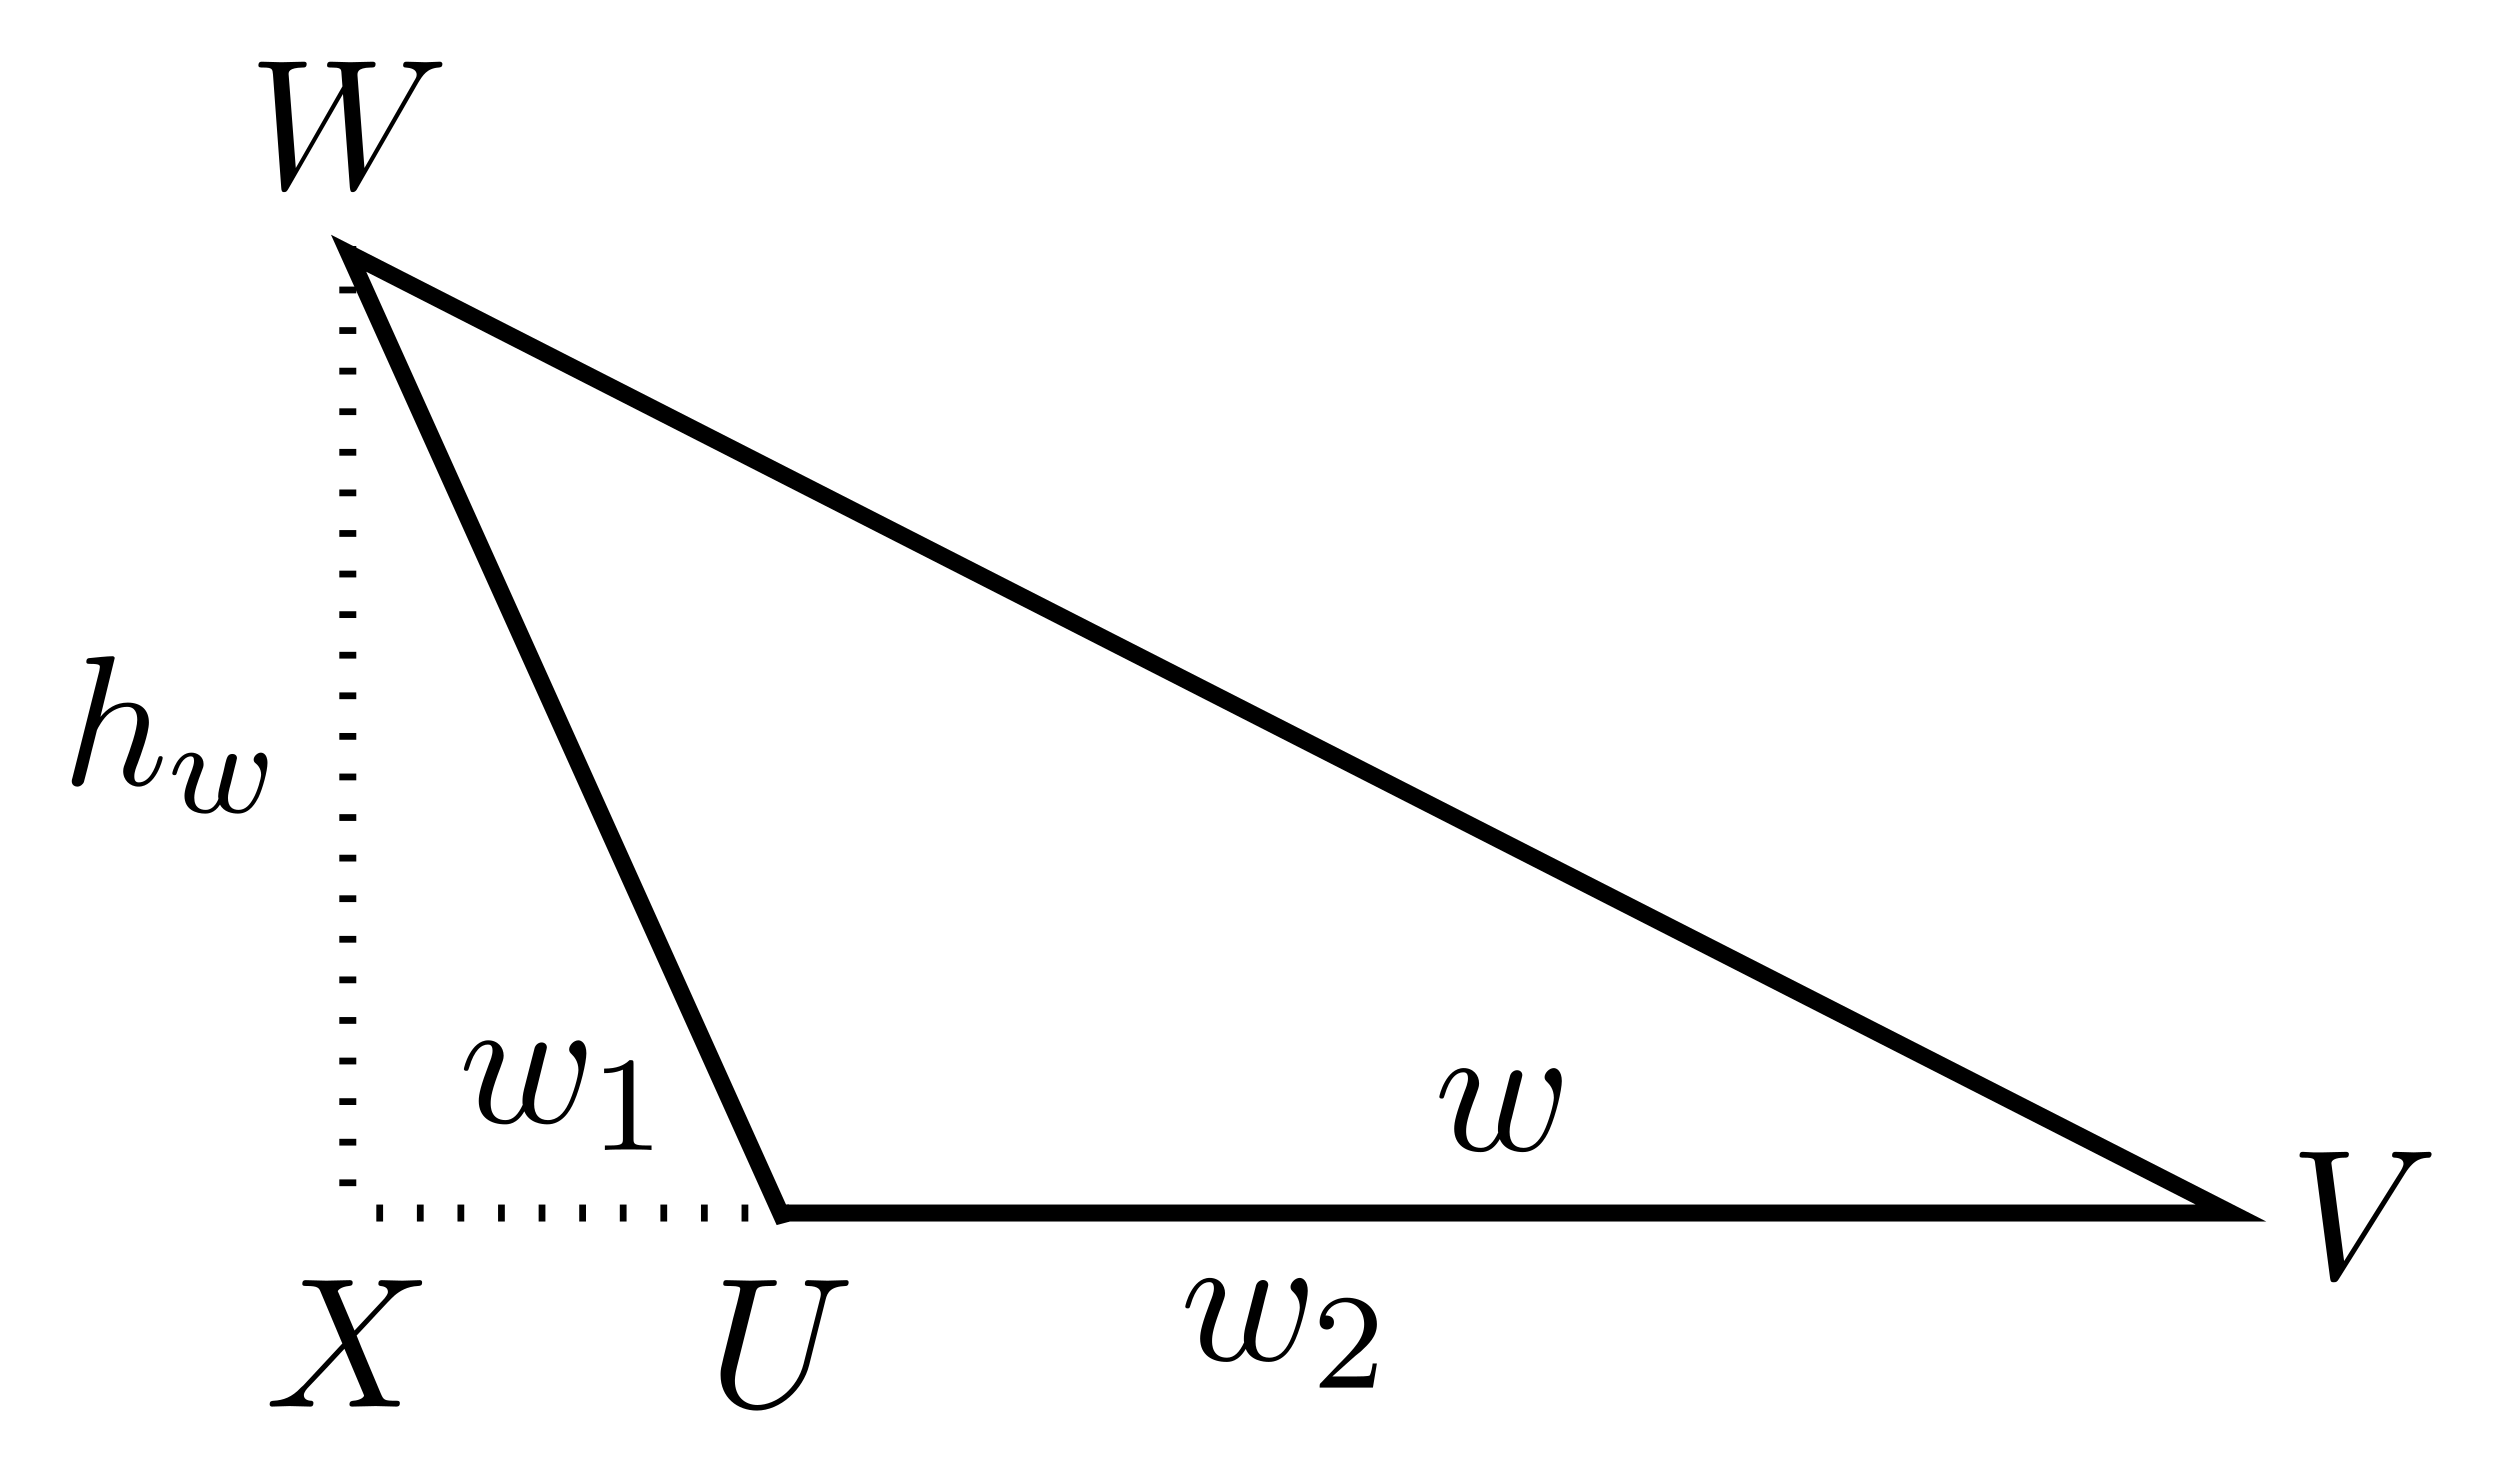
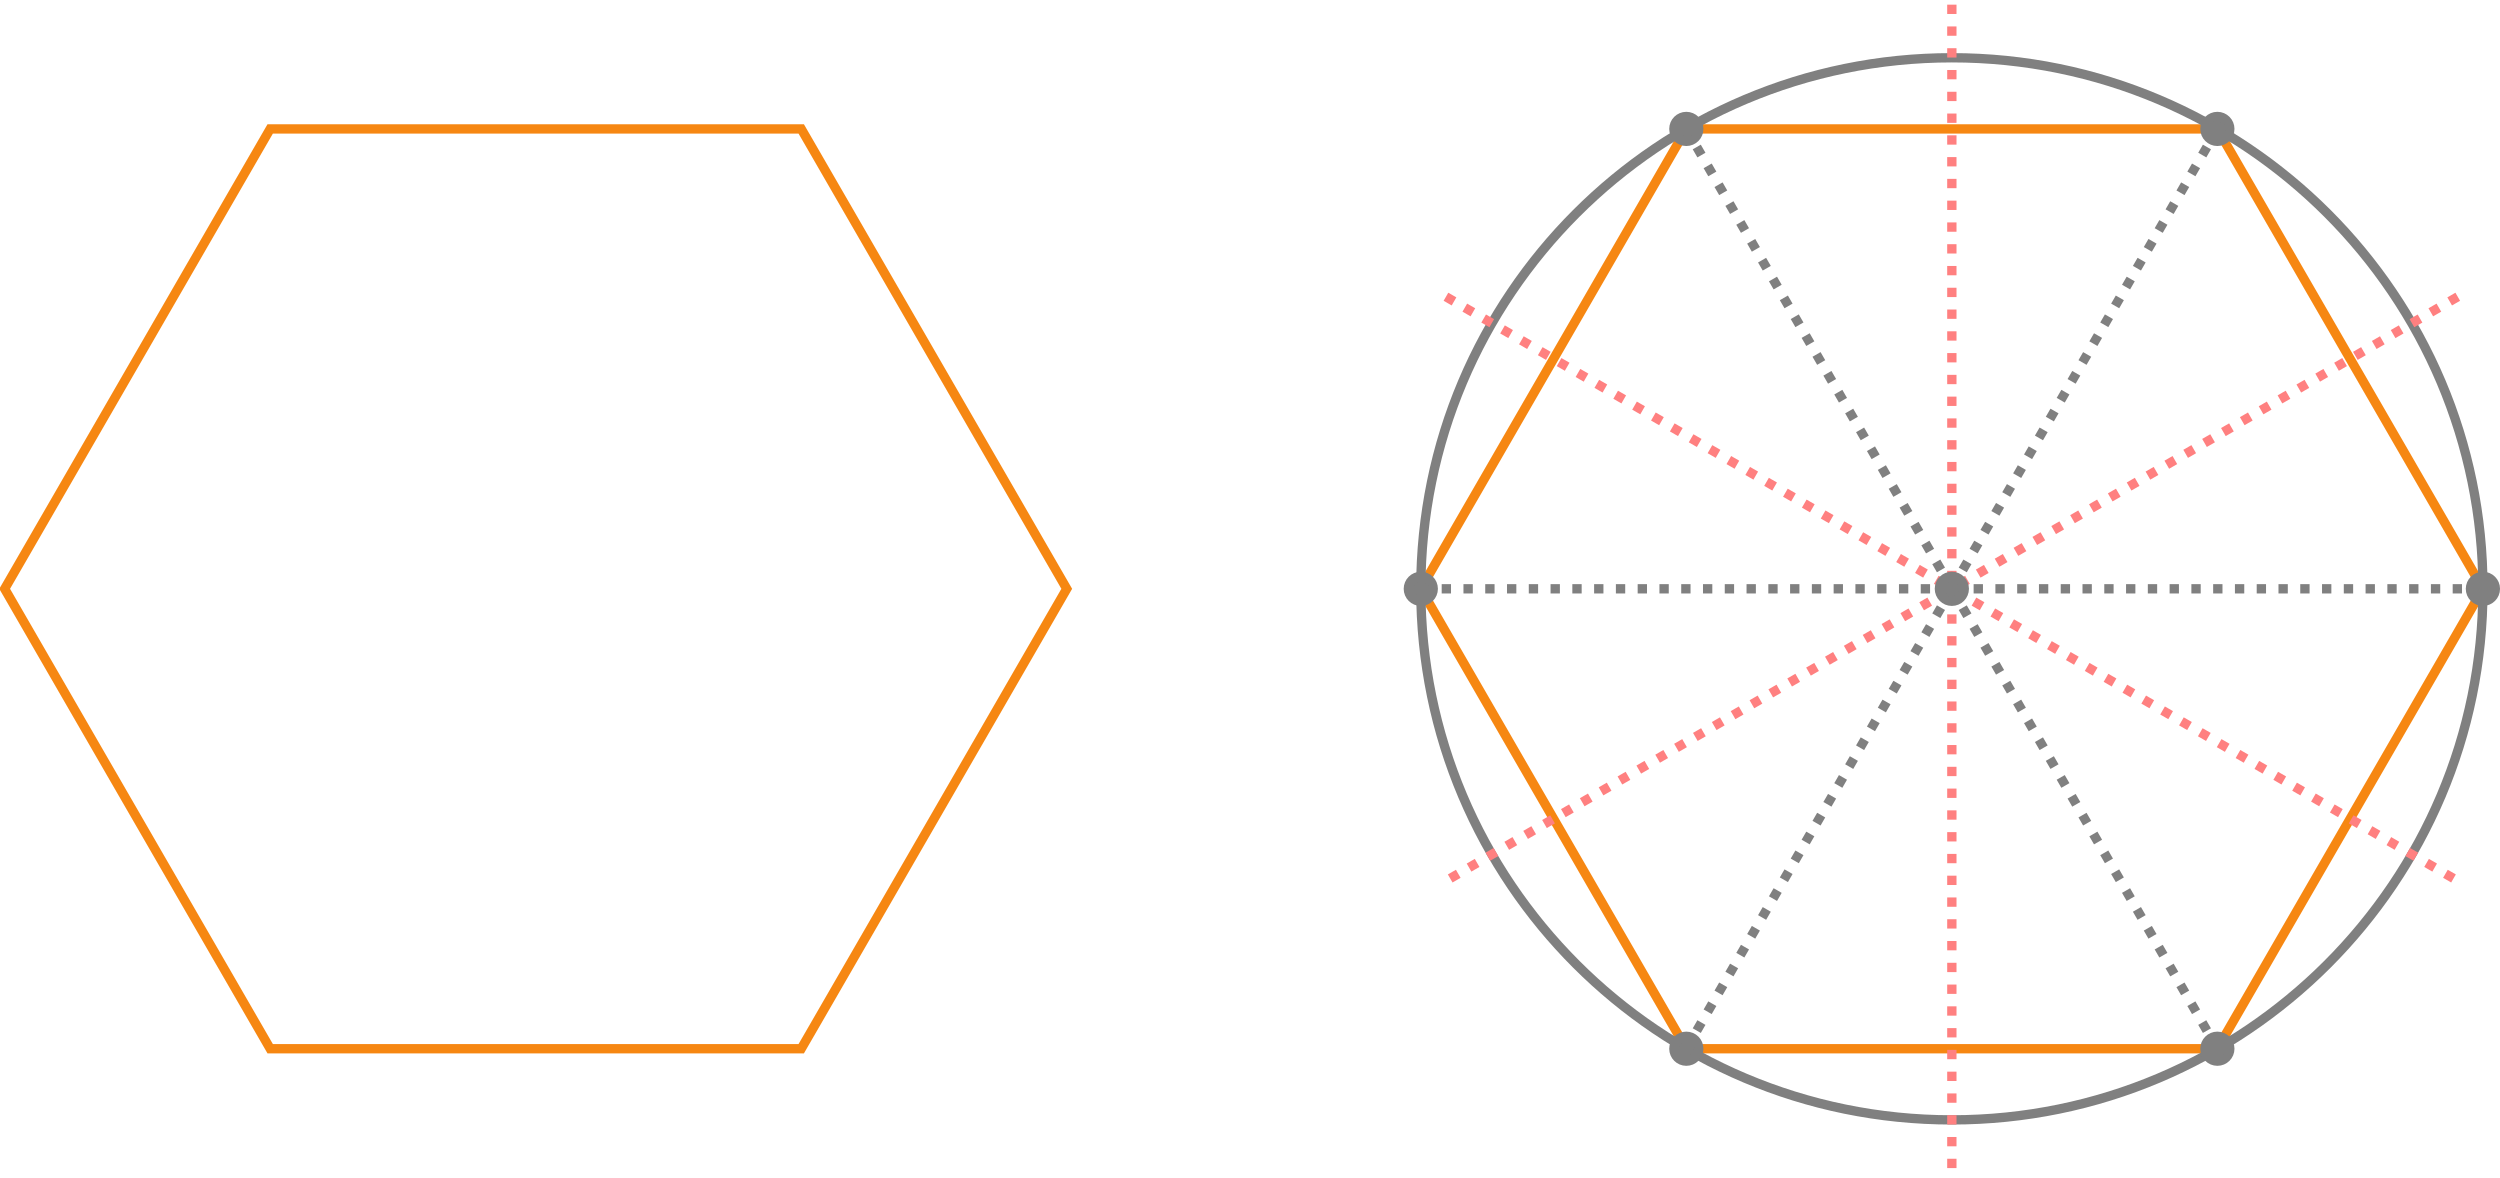
- <svg xmlns="http://www.w3.org/2000/svg" xmlns:xlink="http://www.w3.org/1999/xlink" width="147.356pt" height="86.544pt" viewBox="0 0 147.356 86.544" version="1.1">
-   <defs>
-     <g>
-       <symbol overflow="visible" id="glyph0-0">
-         <path style="stroke:none;" d="" />
-       </symbol>
-       <symbol overflow="visible" id="glyph0-1">
-         <path style="stroke:none;" d="M 6.922 -6.297 C 7.031 -6.75 7.234 -7.078 8.109 -7.109 C 8.156 -7.109 8.281 -7.125 8.281 -7.328 C 8.281 -7.344 8.281 -7.453 8.141 -7.453 C 7.781 -7.453 7.406 -7.422 7.031 -7.422 C 6.656 -7.422 6.266 -7.453 5.906 -7.453 C 5.828 -7.453 5.703 -7.453 5.703 -7.234 C 5.703 -7.109 5.812 -7.109 5.906 -7.109 C 6.516 -7.094 6.641 -6.875 6.641 -6.625 C 6.641 -6.594 6.625 -6.438 6.609 -6.406 L 5.625 -2.516 C 5.25 -1.047 4 -0.094 2.906 -0.094 C 2.172 -0.094 1.578 -0.578 1.578 -1.516 C 1.578 -1.531 1.578 -1.891 1.703 -2.359 L 2.766 -6.609 C 2.859 -7 2.875 -7.109 3.672 -7.109 C 3.953 -7.109 4.047 -7.109 4.047 -7.328 C 4.047 -7.453 3.922 -7.453 3.891 -7.453 C 3.594 -7.453 2.797 -7.422 2.5 -7.422 C 2.188 -7.422 1.406 -7.453 1.094 -7.453 C 1 -7.453 0.891 -7.453 0.891 -7.234 C 0.891 -7.109 0.984 -7.109 1.188 -7.109 C 1.203 -7.109 1.422 -7.109 1.609 -7.094 C 1.797 -7.062 1.891 -7.062 1.891 -6.922 C 1.891 -6.844 1.781 -6.391 1.719 -6.141 L 1.469 -5.188 C 1.375 -4.75 0.844 -2.688 0.812 -2.484 C 0.734 -2.188 0.734 -2.016 0.734 -1.859 C 0.734 -0.531 1.719 0.234 2.875 0.234 C 4.25 0.234 5.594 -1 5.953 -2.438 Z " />
-       </symbol>
-       <symbol overflow="visible" id="glyph0-2">
-         <path style="stroke:none;" d="M 6.844 -6.203 C 7.391 -7.062 7.844 -7.094 8.25 -7.109 C 8.375 -7.125 8.391 -7.312 8.391 -7.312 C 8.391 -7.406 8.328 -7.453 8.25 -7.453 C 7.969 -7.453 7.641 -7.422 7.344 -7.422 C 6.984 -7.422 6.625 -7.453 6.266 -7.453 C 6.203 -7.453 6.062 -7.453 6.062 -7.234 C 6.062 -7.125 6.156 -7.109 6.234 -7.109 C 6.531 -7.094 6.734 -6.984 6.734 -6.75 C 6.734 -6.594 6.578 -6.344 6.578 -6.344 L 3.234 -1.016 L 2.484 -6.781 C 2.484 -6.969 2.734 -7.109 3.234 -7.109 C 3.391 -7.109 3.516 -7.109 3.516 -7.328 C 3.516 -7.422 3.422 -7.453 3.359 -7.453 C 2.922 -7.453 2.453 -7.422 2 -7.422 C 1.812 -7.422 1.609 -7.422 1.406 -7.422 C 1.203 -7.422 1 -7.453 0.812 -7.453 C 0.734 -7.453 0.609 -7.453 0.609 -7.234 C 0.609 -7.109 0.703 -7.109 0.891 -7.109 C 1.5 -7.109 1.5 -7.016 1.531 -6.734 L 2.406 -0.016 C 2.438 0.203 2.469 0.234 2.625 0.234 C 2.797 0.234 2.828 0.188 2.922 0.047 Z " />
-       </symbol>
-       <symbol overflow="visible" id="glyph0-3">
-         <path style="stroke:none;" d="M 5.297 -4.484 L 4.375 -6.656 C 4.344 -6.734 4.312 -6.781 4.312 -6.797 C 4.312 -6.859 4.5 -7.062 4.969 -7.109 C 5.078 -7.125 5.188 -7.125 5.188 -7.312 C 5.188 -7.453 5.047 -7.453 5.016 -7.453 C 4.562 -7.453 4.094 -7.422 3.641 -7.422 C 3.375 -7.422 2.688 -7.453 2.422 -7.453 C 2.359 -7.453 2.219 -7.453 2.219 -7.234 C 2.219 -7.109 2.328 -7.109 2.469 -7.109 C 3.125 -7.109 3.203 -7 3.297 -6.766 L 4.578 -3.719 L 2.281 -1.25 L 2.141 -1.125 C 1.609 -0.547 1.094 -0.375 0.531 -0.344 C 0.391 -0.328 0.297 -0.328 0.297 -0.125 C 0.297 -0.109 0.297 0 0.438 0 C 0.766 0 1.125 -0.031 1.469 -0.031 C 1.859 -0.031 2.297 0 2.688 0 C 2.75 0 2.875 0 2.875 -0.219 C 2.875 -0.328 2.766 -0.344 2.75 -0.344 C 2.656 -0.344 2.312 -0.375 2.312 -0.672 C 2.312 -0.844 2.469 -1.031 2.609 -1.172 L 3.719 -2.344 L 4.703 -3.406 L 5.797 -0.812 C 5.844 -0.688 5.859 -0.672 5.859 -0.656 C 5.859 -0.562 5.656 -0.375 5.219 -0.344 C 5.109 -0.328 5 -0.312 5 -0.125 C 5 0 5.125 0 5.172 0 C 5.469 0 6.234 -0.031 6.547 -0.031 C 6.812 -0.031 7.484 0 7.75 0 C 7.828 0 7.969 0 7.969 -0.203 C 7.969 -0.344 7.859 -0.344 7.766 -0.344 C 7.031 -0.344 7.016 -0.375 6.828 -0.812 C 6.406 -1.828 5.672 -3.531 5.422 -4.188 C 6.156 -4.953 7.312 -6.25 7.656 -6.547 C 7.969 -6.812 8.391 -7.078 9.047 -7.109 C 9.188 -7.125 9.281 -7.125 9.281 -7.328 C 9.281 -7.344 9.281 -7.453 9.141 -7.453 C 8.812 -7.453 8.453 -7.422 8.109 -7.422 C 7.703 -7.422 7.297 -7.453 6.906 -7.453 C 6.844 -7.453 6.703 -7.453 6.703 -7.234 C 6.703 -7.156 6.75 -7.125 6.828 -7.109 C 6.922 -7.094 7.266 -7.078 7.266 -6.766 C 7.266 -6.625 7.141 -6.484 7.062 -6.375 Z " />
-       </symbol>
-       <symbol overflow="visible" id="glyph0-4">
-         <path style="stroke:none;" d="M 10 -6.188 C 10.281 -6.656 10.531 -7.062 11.219 -7.109 C 11.328 -7.125 11.438 -7.125 11.438 -7.328 C 11.438 -7.375 11.391 -7.453 11.297 -7.453 C 11.031 -7.453 10.734 -7.422 10.453 -7.422 C 10.094 -7.422 9.688 -7.453 9.328 -7.453 C 9.266 -7.453 9.125 -7.453 9.125 -7.234 C 9.125 -7.125 9.219 -7.109 9.281 -7.109 C 9.547 -7.094 9.922 -7.016 9.922 -6.688 C 9.922 -6.562 9.875 -6.484 9.781 -6.328 L 6.844 -1.188 L 6.438 -6.594 C 6.422 -6.812 6.406 -7.094 7.203 -7.109 C 7.391 -7.109 7.5 -7.109 7.5 -7.328 C 7.5 -7.438 7.375 -7.453 7.328 -7.453 C 6.891 -7.453 6.438 -7.422 6 -7.422 C 5.75 -7.422 5.109 -7.453 4.859 -7.453 C 4.781 -7.453 4.641 -7.453 4.641 -7.234 C 4.641 -7.109 4.75 -7.109 4.906 -7.109 C 5.391 -7.109 5.469 -7.047 5.484 -6.844 L 5.547 -6 L 2.797 -1.188 L 2.375 -6.719 C 2.375 -6.844 2.375 -7.094 3.203 -7.109 C 3.312 -7.109 3.438 -7.109 3.438 -7.328 C 3.438 -7.453 3.297 -7.453 3.281 -7.453 C 2.844 -7.453 2.391 -7.422 1.938 -7.422 C 1.562 -7.422 1.172 -7.453 0.797 -7.453 C 0.734 -7.453 0.594 -7.453 0.594 -7.234 C 0.594 -7.109 0.703 -7.109 0.875 -7.109 C 1.422 -7.109 1.422 -7.016 1.453 -6.703 L 1.938 -0.047 C 1.953 0.156 1.969 0.234 2.109 0.234 C 2.25 0.234 2.281 0.172 2.375 0.016 L 5.578 -5.547 L 5.984 -0.047 C 6.016 0.188 6.031 0.234 6.156 0.234 C 6.297 0.234 6.375 0.125 6.422 0.031 Z " />
-       </symbol>
-       <symbol overflow="visible" id="glyph0-5">
-         <path style="stroke:none;" d="M 5.031 -3.703 C 5.094 -3.938 5.203 -4.344 5.203 -4.406 C 5.203 -4.609 5.047 -4.703 4.891 -4.703 C 4.75 -4.703 4.562 -4.609 4.484 -4.391 C 4.453 -4.312 3.938 -2.234 3.859 -1.953 C 3.781 -1.625 3.766 -1.422 3.766 -1.234 C 3.766 -1.109 3.766 -1.094 3.781 -1.031 C 3.516 -0.453 3.203 -0.125 2.766 -0.125 C 1.891 -0.125 1.891 -0.922 1.891 -1.109 C 1.891 -1.469 1.953 -1.891 2.469 -3.234 C 2.578 -3.562 2.656 -3.703 2.656 -3.922 C 2.656 -4.422 2.297 -4.828 1.75 -4.828 C 0.719 -4.828 0.312 -3.234 0.312 -3.141 C 0.312 -3.031 0.422 -3.031 0.453 -3.031 C 0.562 -3.031 0.562 -3.047 0.625 -3.234 C 0.922 -4.25 1.344 -4.578 1.719 -4.578 C 1.828 -4.578 2 -4.562 2 -4.219 C 2 -3.953 1.875 -3.641 1.797 -3.453 C 1.312 -2.172 1.188 -1.672 1.188 -1.25 C 1.188 -0.266 1.922 0.125 2.734 0.125 C 2.922 0.125 3.438 0.125 3.875 -0.641 C 4.156 0.047 4.906 0.125 5.234 0.125 C 6.047 0.125 6.531 -0.562 6.812 -1.219 C 7.188 -2.078 7.531 -3.531 7.531 -4.062 C 7.531 -4.656 7.234 -4.828 7.062 -4.828 C 6.781 -4.828 6.516 -4.531 6.516 -4.297 C 6.516 -4.156 6.578 -4.094 6.672 -4 C 6.797 -3.875 7.062 -3.594 7.062 -3.078 C 7.062 -2.703 6.75 -1.641 6.469 -1.078 C 6.188 -0.5 5.797 -0.125 5.266 -0.125 C 4.75 -0.125 4.453 -0.453 4.453 -1.062 C 4.453 -1.375 4.531 -1.719 4.578 -1.859 Z " />
-       </symbol>
-       <symbol overflow="visible" id="glyph0-6">
-         <path style="stroke:none;" d="M 3.125 -7.453 C 3.125 -7.453 3.125 -7.562 2.984 -7.562 C 2.734 -7.562 1.938 -7.484 1.656 -7.453 C 1.578 -7.453 1.453 -7.438 1.453 -7.234 C 1.453 -7.109 1.547 -7.109 1.719 -7.109 C 2.234 -7.109 2.25 -7.031 2.25 -6.922 L 2.219 -6.703 L 0.641 -0.422 C 0.594 -0.266 0.594 -0.25 0.594 -0.188 C 0.594 0.062 0.812 0.125 0.922 0.125 C 1.094 0.125 1.266 -0.016 1.312 -0.156 L 1.531 -1 L 1.766 -1.969 C 1.828 -2.219 1.891 -2.453 1.953 -2.703 C 1.969 -2.766 2.062 -3.125 2.078 -3.203 C 2.109 -3.297 2.438 -3.906 2.812 -4.203 C 3.047 -4.375 3.391 -4.578 3.859 -4.578 C 4.328 -4.578 4.453 -4.203 4.453 -3.812 C 4.453 -3.234 4.031 -2.047 3.781 -1.375 C 3.688 -1.125 3.625 -1 3.625 -0.781 C 3.625 -0.266 4.016 0.125 4.531 0.125 C 5.547 0.125 5.953 -1.469 5.953 -1.562 C 5.953 -1.672 5.859 -1.672 5.828 -1.672 C 5.719 -1.672 5.719 -1.641 5.656 -1.469 C 5.5 -0.891 5.141 -0.125 4.547 -0.125 C 4.359 -0.125 4.281 -0.234 4.281 -0.484 C 4.281 -0.75 4.391 -1.016 4.484 -1.25 C 4.656 -1.719 5.141 -3.016 5.141 -3.656 C 5.141 -4.359 4.719 -4.828 3.891 -4.828 C 3.203 -4.828 2.688 -4.484 2.281 -3.984 Z " />
-       </symbol>
-       <symbol overflow="visible" id="glyph1-0">
-         <path style="stroke:none;" d="" />
-       </symbol>
-       <symbol overflow="visible" id="glyph1-1">
-         <path style="stroke:none;" d="M 2.25 -1.625 C 2.375 -1.75 2.703 -2.016 2.844 -2.125 C 3.328 -2.578 3.797 -3.016 3.797 -3.734 C 3.797 -4.688 3 -5.297 2.016 -5.297 C 1.047 -5.297 0.422 -4.578 0.422 -3.859 C 0.422 -3.469 0.734 -3.422 0.844 -3.422 C 1.016 -3.422 1.266 -3.531 1.266 -3.844 C 1.266 -4.25 0.859 -4.25 0.766 -4.25 C 1 -4.844 1.531 -5.031 1.922 -5.031 C 2.656 -5.031 3.047 -4.406 3.047 -3.734 C 3.047 -2.906 2.469 -2.297 1.516 -1.344 L 0.516 -0.297 C 0.422 -0.219 0.422 -0.203 0.422 0 L 3.562 0 L 3.797 -1.422 L 3.547 -1.422 C 3.531 -1.266 3.469 -0.875 3.375 -0.719 C 3.328 -0.656 2.719 -0.656 2.594 -0.656 L 1.172 -0.656 Z " />
-       </symbol>
-       <symbol overflow="visible" id="glyph1-2">
-         <path style="stroke:none;" d="M 2.5 -5.078 C 2.5 -5.297 2.484 -5.297 2.266 -5.297 C 1.938 -4.984 1.516 -4.797 0.766 -4.797 L 0.766 -4.531 C 0.984 -4.531 1.406 -4.531 1.875 -4.734 L 1.875 -0.656 C 1.875 -0.359 1.844 -0.266 1.094 -0.266 L 0.812 -0.266 L 0.812 0 C 1.141 -0.031 1.828 -0.031 2.188 -0.031 C 2.547 -0.031 3.234 -0.031 3.562 0 L 3.562 -0.266 L 3.281 -0.266 C 2.531 -0.266 2.5 -0.359 2.5 -0.656 Z " />
-       </symbol>
-       <symbol overflow="visible" id="glyph2-0">
-         <path style="stroke:none;" d="" />
-       </symbol>
-       <symbol overflow="visible" id="glyph2-1">
-         <path style="stroke:none;" d="M 3.906 -2.609 C 3.953 -2.797 4.047 -3.141 4.047 -3.188 C 4.047 -3.391 3.875 -3.438 3.781 -3.438 C 3.5 -3.438 3.453 -3.234 3.359 -2.875 C 3.266 -2.453 3.234 -2.297 3.109 -1.844 C 3.031 -1.547 2.938 -1.172 2.938 -0.938 C 2.938 -0.906 2.953 -0.844 2.953 -0.797 C 2.953 -0.781 2.734 -0.141 2.203 -0.141 C 1.891 -0.141 1.531 -0.266 1.531 -0.859 C 1.531 -1.25 1.719 -1.766 1.969 -2.422 C 2.047 -2.625 2.078 -2.688 2.078 -2.844 C 2.078 -3.281 1.719 -3.516 1.359 -3.516 C 0.562 -3.516 0.234 -2.391 0.234 -2.297 C 0.234 -2.219 0.297 -2.188 0.359 -2.188 C 0.469 -2.188 0.469 -2.234 0.5 -2.312 C 0.703 -3.016 1.047 -3.297 1.328 -3.297 C 1.453 -3.297 1.516 -3.219 1.516 -3.031 C 1.516 -2.859 1.453 -2.672 1.406 -2.531 C 1.094 -1.734 0.953 -1.312 0.953 -0.969 C 0.953 -0.156 1.625 0.078 2.172 0.078 C 2.297 0.078 2.719 0.078 3.047 -0.453 C 3.266 -0.016 3.766 0.078 4.109 0.078 C 4.828 0.078 5.156 -0.594 5.312 -0.875 C 5.562 -1.391 5.844 -2.438 5.844 -2.906 C 5.844 -3.516 5.484 -3.516 5.453 -3.516 C 5.266 -3.516 5.031 -3.312 5.031 -3.109 C 5.031 -3 5.078 -2.938 5.141 -2.891 C 5.234 -2.812 5.469 -2.609 5.469 -2.219 C 5.469 -1.984 5.25 -1.234 5.016 -0.828 C 4.797 -0.422 4.531 -0.141 4.141 -0.141 C 3.781 -0.141 3.516 -0.328 3.516 -0.844 C 3.516 -1.047 3.562 -1.266 3.688 -1.719 Z " />
-       </symbol>
-     </g>
-   </defs>
+ <svg xmlns="http://www.w3.org/2000/svg" width="400.337pt" height="188.582pt" viewBox="0 0 400.337 188.582" version="1.1">
  <g id="surface1">
-     <g style="fill:rgb(0%,0%,0%);fill-opacity:1;">
-       <use xlink:href="#glyph0-1" x="41.739" y="82.908" />
-     </g>
-     <g style="fill:rgb(0%,0%,0%);fill-opacity:1;">
-       <use xlink:href="#glyph0-2" x="134.933" y="75.346" />
-     </g>
-     <g style="fill:rgb(0%,0%,0%);fill-opacity:1;">
-       <use xlink:href="#glyph0-3" x="15.599" y="82.908" />
-     </g>
-     <g style="fill:rgb(0%,0%,0%);fill-opacity:1;">
-       <use xlink:href="#glyph0-4" x="14.637" y="11.09" />
-     </g>
-     <path style="fill:none;stroke-width:1;stroke-linecap:butt;stroke-linejoin:miter;stroke:rgb(0%,0%,0%);stroke-opacity:1;stroke-miterlimit:10;" d="M 0.442 0.118 L 85.442 0.118 L -25.511 56.692 L 0.001 0.001 Z " transform="matrix(1,0,0,-1,46.058,71.618)" />
-     <g style="fill:rgb(0%,0%,0%);fill-opacity:1;">
-       <use xlink:href="#glyph0-5" x="84.526" y="67.783" />
-     </g>
-     <g style="fill:rgb(0%,0%,0%);fill-opacity:1;">
-       <use xlink:href="#glyph0-5" x="69.551" y="80.15" />
-     </g>
-     <g style="fill:rgb(0%,0%,0%);fill-opacity:1;">
-       <use xlink:href="#glyph1-1" x="77.361" y="81.787" />
-     </g>
-     <path style="fill:none;stroke-width:1;stroke-linecap:butt;stroke-linejoin:miter;stroke:rgb(0%,0%,0%);stroke-opacity:1;stroke-dasharray:0.399,1.993;stroke-miterlimit:10;" d="M -25.558 57.118 L -25.558 0.118 " transform="matrix(1,0,0,-1,46.058,71.618)" />
-     <g style="fill:rgb(0%,0%,0%);fill-opacity:1;">
-       <use xlink:href="#glyph0-6" x="3.636" y="46.241" />
-     </g>
-     <g style="fill:rgb(0%,0%,0%);fill-opacity:1;">
-       <use xlink:href="#glyph2-1" x="9.921" y="47.878" />
-     </g>
-     <path style="fill:none;stroke-width:1;stroke-linecap:butt;stroke-linejoin:miter;stroke:rgb(0%,0%,0%);stroke-opacity:1;stroke-dasharray:0.399,1.993;stroke-miterlimit:10;" d="M 0.442 0.118 L -25.558 0.118 " transform="matrix(1,0,0,-1,46.058,71.618)" />
-     <g style="fill:rgb(0%,0%,0%);fill-opacity:1;">
-       <use xlink:href="#glyph0-5" x="27.031" y="66.147" />
-     </g>
-     <g style="fill:rgb(0%,0%,0%);fill-opacity:1;">
-       <use xlink:href="#glyph1-2" x="34.841" y="67.783" />
-     </g>
+     <path style="fill:none;stroke-width:1.494;stroke-linecap:butt;stroke-linejoin:miter;stroke:rgb(96.469%,52.939%,7.059%);stroke-opacity:1;stroke-miterlimit:10;" d="M -28.348 0.002 L -70.867 73.646 L -155.906 73.646 L -198.426 0.002 L -155.906 -73.647 L -70.867 -73.647 Z " transform="matrix(1,0,0,-1,199.172,94.291)" />
+     <path style="fill:none;stroke-width:1.494;stroke-linecap:butt;stroke-linejoin:miter;stroke:rgb(96.469%,52.939%,7.059%);stroke-opacity:1;stroke-miterlimit:10;" d="M 198.43 0.002 L 155.906 73.646 L 70.867 73.646 L 28.348 0.002 L 70.867 -73.647 L 155.906 -73.647 Z " transform="matrix(1,0,0,-1,199.172,94.291)" />
+     <path style="fill:none;stroke-width:1.494;stroke-linecap:butt;stroke-linejoin:miter;stroke:rgb(50%,50%,50%);stroke-opacity:1;stroke-miterlimit:10;" d="M 198.43 0.002 C 198.43 46.967 160.355 85.041 113.387 85.041 C 66.422 85.041 28.348 46.967 28.348 0.002 C 28.348 -46.967 66.422 -85.041 113.387 -85.041 C 160.355 -85.041 198.43 -46.967 198.43 0.002 Z " transform="matrix(1,0,0,-1,199.172,94.291)" />
+     <path style="fill:none;stroke-width:1.494;stroke-linecap:butt;stroke-linejoin:miter;stroke:rgb(100%,50%,50%);stroke-opacity:1;stroke-dasharray:1.494,1.993;stroke-miterlimit:10;" d="M 194.398 46.771 L 32.375 -46.772 " transform="matrix(1,0,0,-1,199.172,94.291)" />
+     <path style="fill:none;stroke-width:1.494;stroke-linecap:butt;stroke-linejoin:miter;stroke:rgb(100%,50%,50%);stroke-opacity:1;stroke-dasharray:1.494,1.993;stroke-miterlimit:10;" d="M 113.387 93.545 L 113.387 -93.545 " transform="matrix(1,0,0,-1,199.172,94.291)" />
+     <path style="fill:none;stroke-width:1.494;stroke-linecap:butt;stroke-linejoin:miter;stroke:rgb(100%,50%,50%);stroke-opacity:1;stroke-dasharray:1.494,1.993;stroke-miterlimit:10;" d="M 32.375 46.771 L 194.398 -46.772 " transform="matrix(1,0,0,-1,199.172,94.291)" />
+     <path style="fill:none;stroke-width:1.494;stroke-linecap:butt;stroke-linejoin:miter;stroke:rgb(50%,50%,50%);stroke-opacity:1;stroke-dasharray:1.494,1.993;stroke-miterlimit:10;" d="M 113.387 0.002 L 198.43 0.002 " transform="matrix(1,0,0,-1,199.172,94.291)" />
+     <path style="fill:none;stroke-width:1.494;stroke-linecap:butt;stroke-linejoin:miter;stroke:rgb(50%,50%,50%);stroke-opacity:1;stroke-dasharray:1.494,1.993;stroke-miterlimit:10;" d="M 113.387 0.002 L 155.906 73.646 " transform="matrix(1,0,0,-1,199.172,94.291)" />
+     <path style="fill:none;stroke-width:1.494;stroke-linecap:butt;stroke-linejoin:miter;stroke:rgb(50%,50%,50%);stroke-opacity:1;stroke-dasharray:1.494,1.993;stroke-miterlimit:10;" d="M 113.387 0.002 L 70.867 73.646 " transform="matrix(1,0,0,-1,199.172,94.291)" />
+     <path style="fill:none;stroke-width:1.494;stroke-linecap:butt;stroke-linejoin:miter;stroke:rgb(50%,50%,50%);stroke-opacity:1;stroke-dasharray:1.494,1.993;stroke-miterlimit:10;" d="M 113.387 0.002 L 28.348 0.002 " transform="matrix(1,0,0,-1,199.172,94.291)" />
+     <path style="fill:none;stroke-width:1.494;stroke-linecap:butt;stroke-linejoin:miter;stroke:rgb(50%,50%,50%);stroke-opacity:1;stroke-dasharray:1.494,1.993;stroke-miterlimit:10;" d="M 113.387 0.002 L 70.867 -73.647 " transform="matrix(1,0,0,-1,199.172,94.291)" />
+     <path style="fill:none;stroke-width:1.494;stroke-linecap:butt;stroke-linejoin:miter;stroke:rgb(50%,50%,50%);stroke-opacity:1;stroke-dasharray:1.494,1.993;stroke-miterlimit:10;" d="M 113.387 0.002 L 155.906 -73.647 " transform="matrix(1,0,0,-1,199.172,94.291)" />
+     <path style="fill-rule:nonzero;fill:rgb(50%,50%,50%);fill-opacity:1;stroke-width:1.494;stroke-linecap:butt;stroke-linejoin:miter;stroke:rgb(50%,50%,50%);stroke-opacity:1;stroke-miterlimit:10;" d="M 115.379 0.002 C 115.379 1.1 114.488 1.994 113.387 1.994 C 112.285 1.994 111.394 1.1 111.394 0.002 C 111.394 -1.1 112.285 -1.994 113.387 -1.994 C 114.488 -1.994 115.379 -1.1 115.379 0.002 Z " transform="matrix(1,0,0,-1,199.172,94.291)" />
+     <path style="fill-rule:nonzero;fill:rgb(50%,50%,50%);fill-opacity:1;stroke-width:1.494;stroke-linecap:butt;stroke-linejoin:miter;stroke:rgb(50%,50%,50%);stroke-opacity:1;stroke-miterlimit:10;" d="M 200.422 0.002 C 200.422 1.1 199.527 1.994 198.43 1.994 C 197.328 1.994 196.433 1.1 196.433 0.002 C 196.433 -1.1 197.328 -1.994 198.43 -1.994 C 199.527 -1.994 200.422 -1.1 200.422 0.002 Z " transform="matrix(1,0,0,-1,199.172,94.291)" />
+     <path style="fill-rule:nonzero;fill:rgb(50%,50%,50%);fill-opacity:1;stroke-width:1.494;stroke-linecap:butt;stroke-linejoin:miter;stroke:rgb(50%,50%,50%);stroke-opacity:1;stroke-miterlimit:10;" d="M 157.898 73.646 C 157.898 74.748 157.008 75.639 155.906 75.639 C 154.808 75.639 153.914 74.748 153.914 73.646 C 153.914 72.549 154.808 71.654 155.906 71.654 C 157.008 71.654 157.898 72.549 157.898 73.646 Z " transform="matrix(1,0,0,-1,199.172,94.291)" />
+     <path style="fill-rule:nonzero;fill:rgb(50%,50%,50%);fill-opacity:1;stroke-width:1.494;stroke-linecap:butt;stroke-linejoin:miter;stroke:rgb(50%,50%,50%);stroke-opacity:1;stroke-miterlimit:10;" d="M 72.859 73.646 C 72.859 74.748 71.969 75.639 70.867 75.639 C 69.766 75.639 68.875 74.748 68.875 73.646 C 68.875 72.549 69.766 71.654 70.867 71.654 C 71.969 71.654 72.859 72.549 72.859 73.646 Z " transform="matrix(1,0,0,-1,199.172,94.291)" />
+     <path style="fill-rule:nonzero;fill:rgb(50%,50%,50%);fill-opacity:1;stroke-width:1.494;stroke-linecap:butt;stroke-linejoin:miter;stroke:rgb(50%,50%,50%);stroke-opacity:1;stroke-miterlimit:10;" d="M 30.34 0.002 C 30.34 1.1 29.449 1.994 28.348 1.994 C 27.246 1.994 26.355 1.1 26.355 0.002 C 26.355 -1.1 27.246 -1.994 28.348 -1.994 C 29.449 -1.994 30.34 -1.1 30.34 0.002 Z " transform="matrix(1,0,0,-1,199.172,94.291)" />
+     <path style="fill-rule:nonzero;fill:rgb(50%,50%,50%);fill-opacity:1;stroke-width:1.494;stroke-linecap:butt;stroke-linejoin:miter;stroke:rgb(50%,50%,50%);stroke-opacity:1;stroke-miterlimit:10;" d="M 72.859 -73.647 C 72.859 -72.545 71.969 -71.654 70.867 -71.654 C 69.766 -71.654 68.875 -72.545 68.875 -73.647 C 68.875 -74.748 69.766 -75.639 70.867 -75.639 C 71.969 -75.639 72.859 -74.748 72.859 -73.647 Z " transform="matrix(1,0,0,-1,199.172,94.291)" />
+     <path style="fill-rule:nonzero;fill:rgb(50%,50%,50%);fill-opacity:1;stroke-width:1.494;stroke-linecap:butt;stroke-linejoin:miter;stroke:rgb(50%,50%,50%);stroke-opacity:1;stroke-miterlimit:10;" d="M 157.898 -73.647 C 157.898 -72.545 157.008 -71.654 155.906 -71.654 C 154.808 -71.654 153.914 -72.545 153.914 -73.647 C 153.914 -74.748 154.808 -75.639 155.906 -75.639 C 157.008 -75.639 157.898 -74.748 157.898 -73.647 Z " transform="matrix(1,0,0,-1,199.172,94.291)" />
  </g>
</svg>
